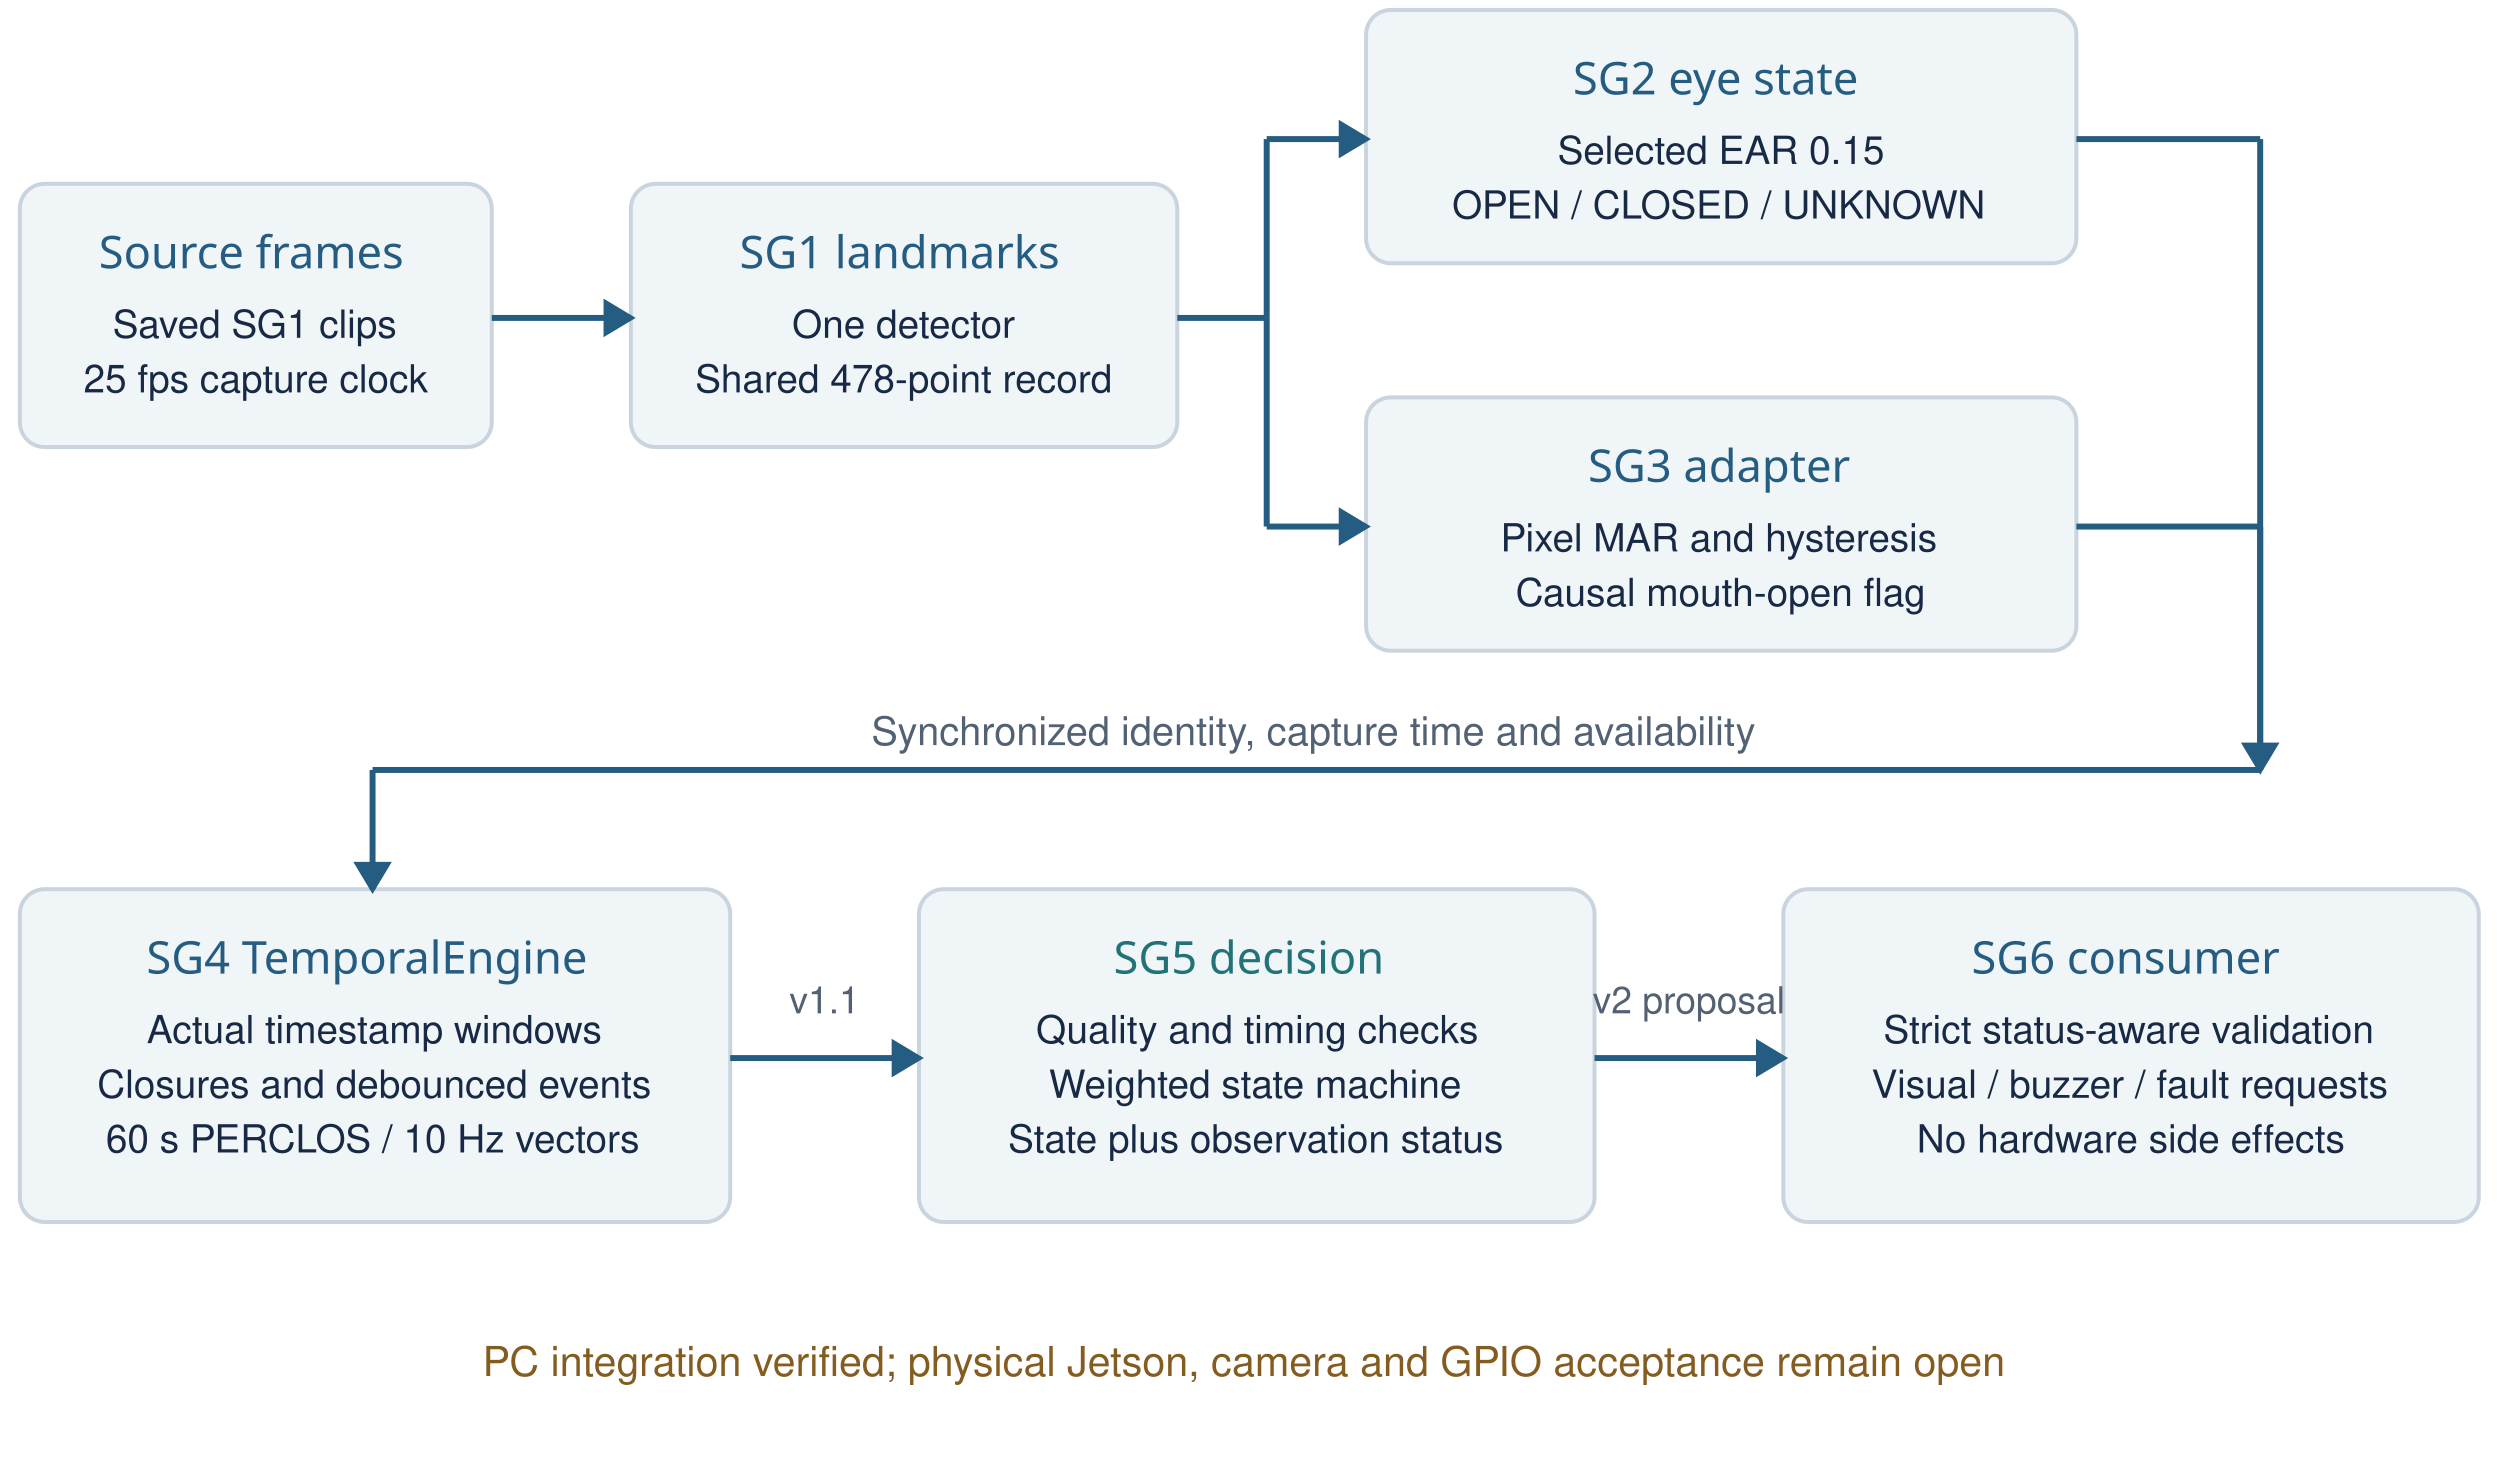
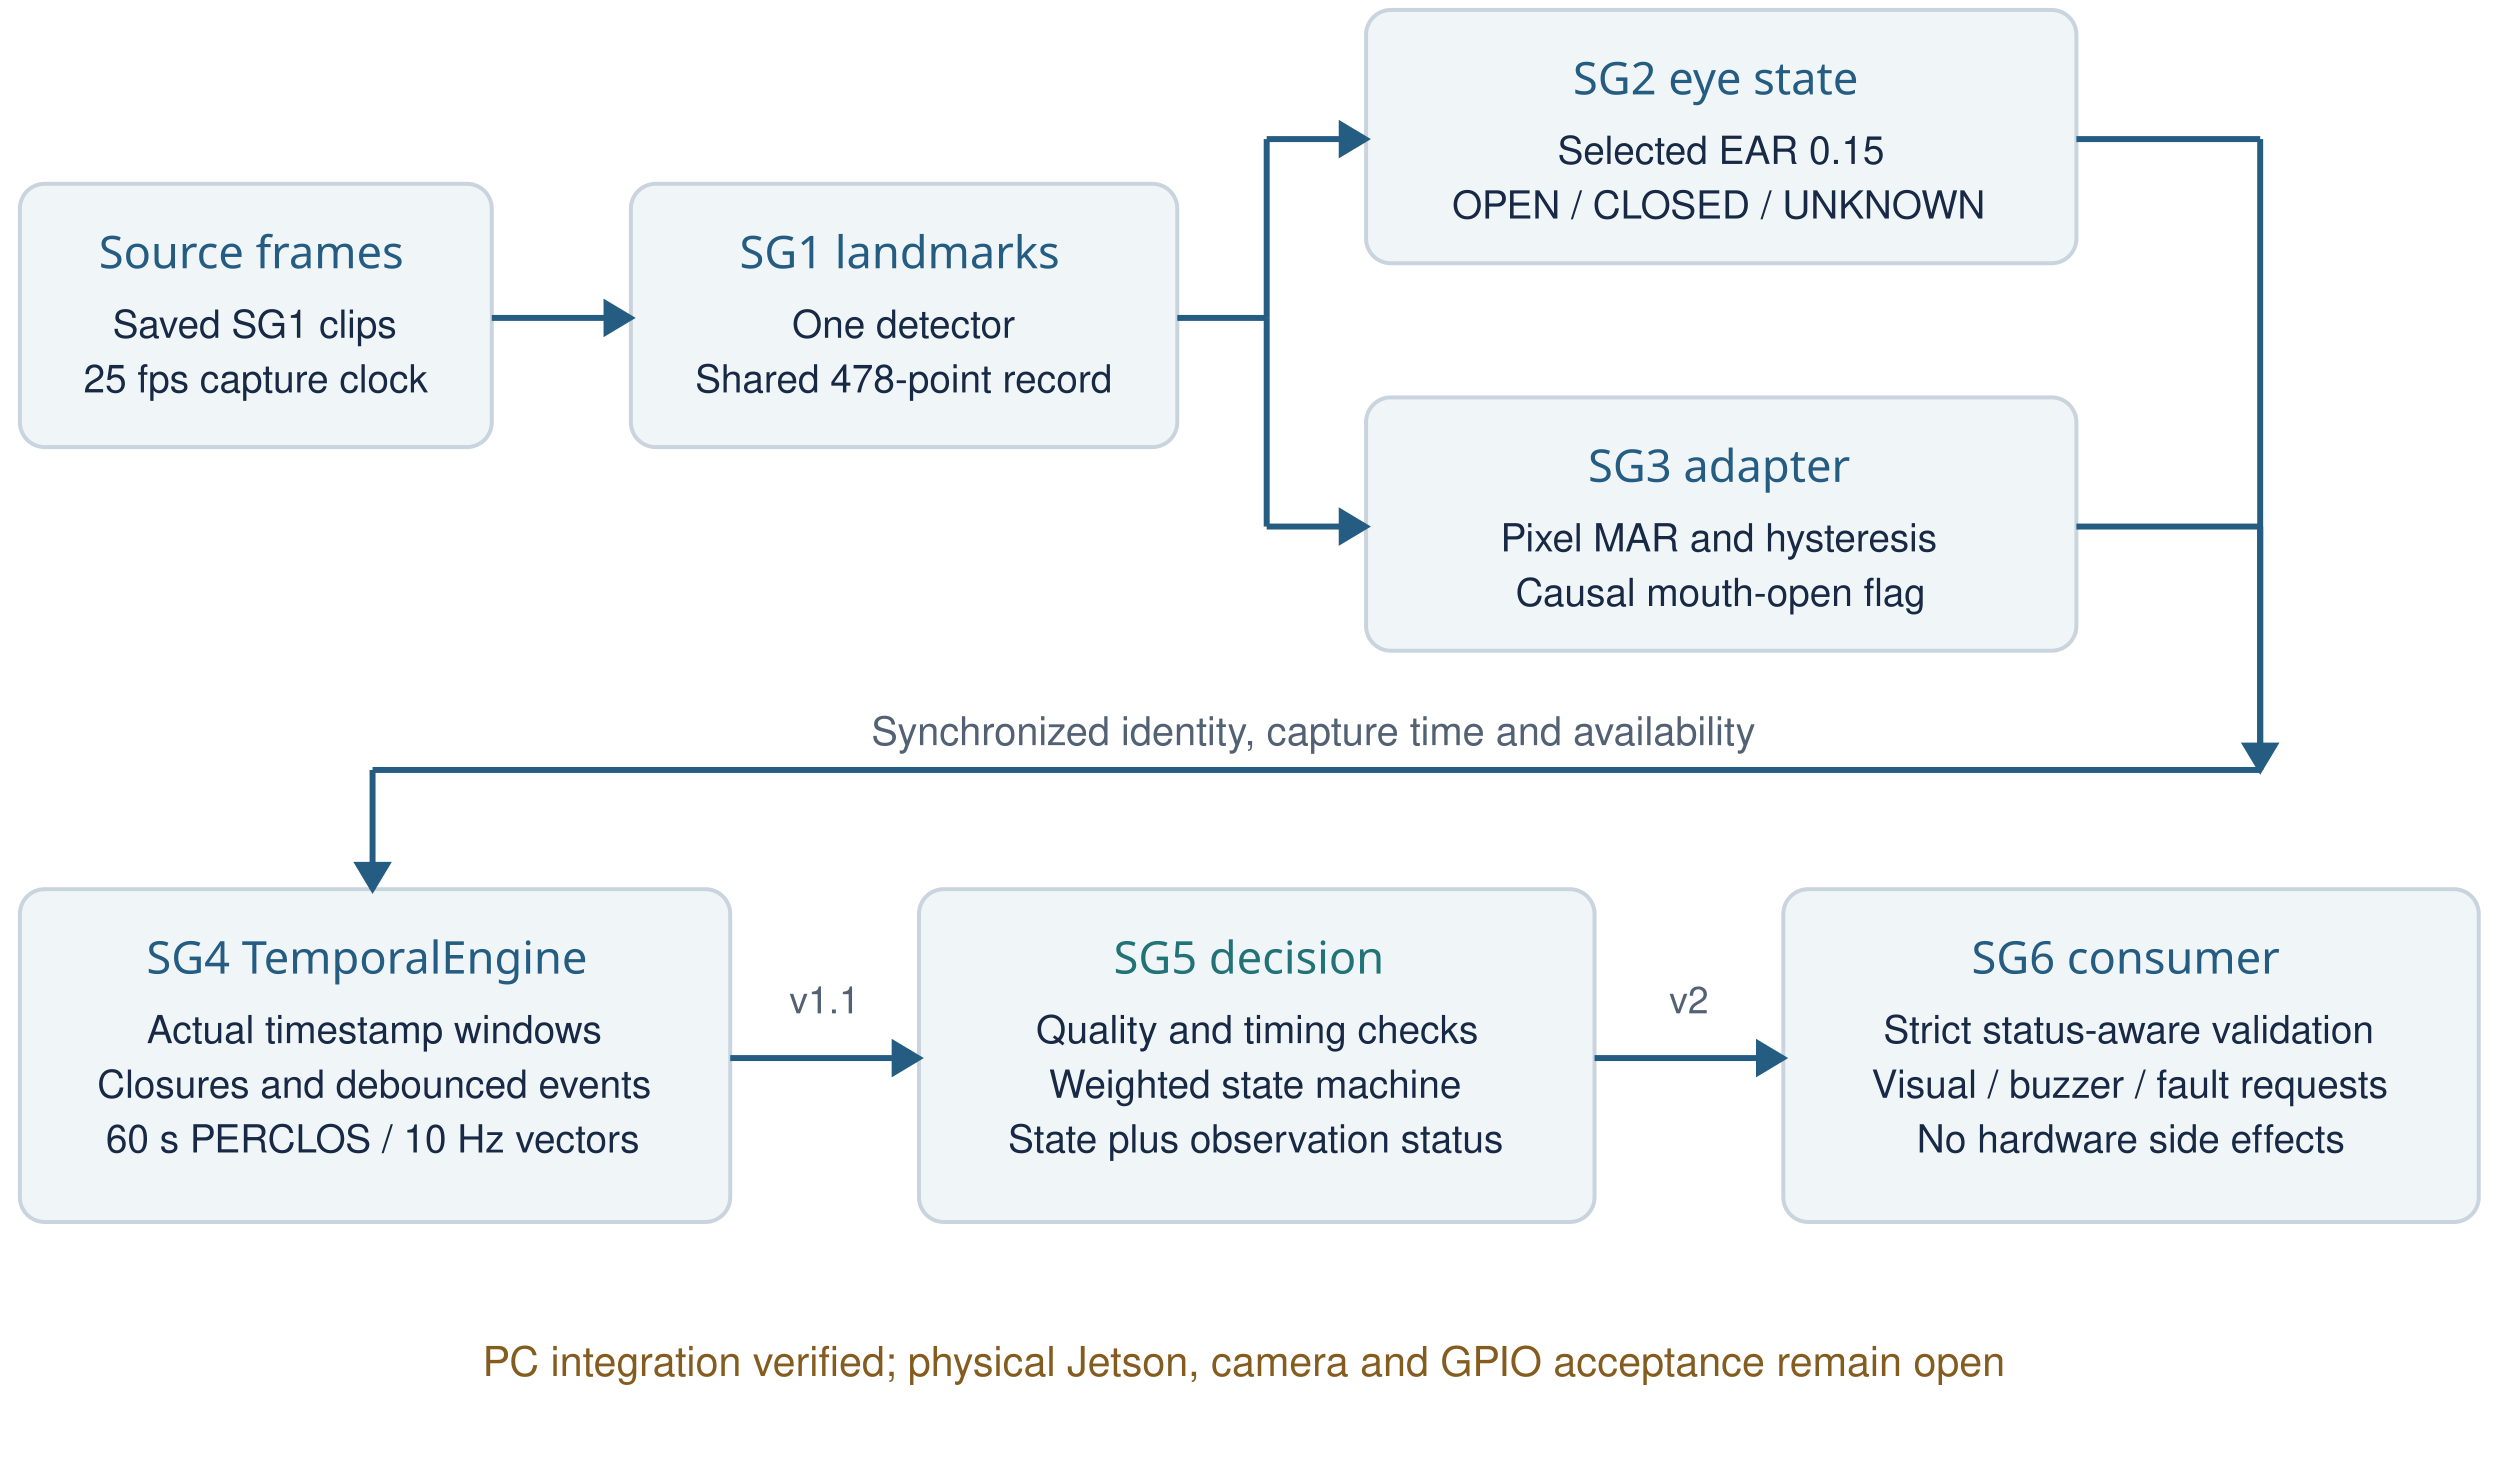
<svg xmlns="http://www.w3.org/2000/svg" width="503.276" height="295" preserveAspectRatio="xMinYMin meet" viewBox="0 0 503 295" version="1.0" fill-rule="evenodd">
  <clipPath id="clip">
    <rect x="0" y="0" width="503.276" height="295" />
  </clipPath>
  <g id="group" transform="scale(1,-1) translate(0,-295)" style="clip-path: url(#clip)">
    <g transform="">
      <rect x="4" y="205" width="95" height="53" rx="5" ry="5" style="stroke: rgb(79%,83%,87%); stroke-linecap: butt; stroke-width: 0.8; fill: rgb(94%,96%,97%); fill-rule: evenodd;" />
      <text x="19.891" y="241" style="font-family: Helvetica-Bold; font-size: 9.1px;fill: rgb(14%,36%,51%); stroke:none;" transform="translate(0,482) scale(1,-1)">Source frames</text>
      <text x="22.671" y="227" style="font-family: Helvetica; font-size: 7.8px;fill: rgb(9%,16%,27%); stroke:none;" transform="translate(0,454) scale(1,-1)">Saved SG1 clips</text>
      <text x="16.817" y="216" style="font-family: Helvetica; font-size: 7.8px;fill: rgb(9%,16%,27%); stroke:none;" transform="translate(0,432) scale(1,-1)">25 fps capture clock</text>
      <rect x="127" y="205" width="110" height="53" rx="5" ry="5" style="stroke: rgb(79%,83%,87%); stroke-linecap: butt; stroke-width: 0.8; fill: rgb(94%,96%,97%); fill-rule: evenodd;" />
      <text x="148.871" y="241" style="font-family: Helvetica-Bold; font-size: 9.1px;fill: rgb(14%,36%,51%); stroke:none;" transform="translate(0,482) scale(1,-1)">SG1 landmarks</text>
      <text x="159.454" y="227" style="font-family: Helvetica; font-size: 7.8px;fill: rgb(9%,16%,27%); stroke:none;" transform="translate(0,454) scale(1,-1)">One detector</text>
      <text x="139.946" y="216" style="font-family: Helvetica; font-size: 7.8px;fill: rgb(9%,16%,27%); stroke:none;" transform="translate(0,432) scale(1,-1)">Shared 478-point record</text>
      <rect x="275" y="242" width="143" height="51" rx="5" ry="5" style="stroke: rgb(79%,83%,87%); stroke-linecap: butt; stroke-width: 0.8; fill: rgb(94%,96%,97%); fill-rule: evenodd;" />
      <text x="316.657" y="276" style="font-family: Helvetica-Bold; font-size: 9.1px;fill: rgb(14%,36%,51%); stroke:none;" transform="translate(0,552) scale(1,-1)">SG2 eye state</text>
      <text x="313.549" y="262" style="font-family: Helvetica; font-size: 7.8px;fill: rgb(9%,16%,27%); stroke:none;" transform="translate(0,524) scale(1,-1)">Selected EAR 0.15</text>
      <text x="292.325" y="251" style="font-family: Helvetica; font-size: 7.8px;fill: rgb(9%,16%,27%); stroke:none;" transform="translate(0,502) scale(1,-1)">OPEN / CLOSED / UNKNOWN</text>
      <rect x="275" y="164" width="143" height="51" rx="5" ry="5" style="stroke: rgb(79%,83%,87%); stroke-linecap: butt; stroke-width: 0.8; fill: rgb(94%,96%,97%); fill-rule: evenodd;" />
      <text x="319.696" y="198" style="font-family: Helvetica-Bold; font-size: 9.1px;fill: rgb(14%,36%,51%); stroke:none;" transform="translate(0,396) scale(1,-1)">SG3 adapter</text>
      <text x="302.071" y="184" style="font-family: Helvetica; font-size: 7.8px;fill: rgb(9%,16%,27%); stroke:none;" transform="translate(0,368) scale(1,-1)">Pixel MAR and hysteresis</text>
      <text x="305.098" y="173" style="font-family: Helvetica; font-size: 7.8px;fill: rgb(9%,16%,27%); stroke:none;" transform="translate(0,346) scale(1,-1)">Causal mouth-open flag</text>
      <rect x="4" y="49" width="143" height="67" rx="5" ry="5" style="stroke: rgb(79%,83%,87%); stroke-linecap: butt; stroke-width: 0.8; fill: rgb(94%,96%,97%); fill-rule: evenodd;" />
      <text x="29.481" y="99" style="font-family: Helvetica-Bold; font-size: 9.1px;fill: rgb(14%,36%,51%); stroke:none;" transform="translate(0,198) scale(1,-1)">SG4 TemporalEngine</text>
      <text x="29.554" y="85" style="font-family: Helvetica; font-size: 7.8px;fill: rgb(9%,16%,27%); stroke:none;" transform="translate(0,170) scale(1,-1)">Actual timestamp windows</text>
      <text x="19.57" y="74" style="font-family: Helvetica; font-size: 7.8px;fill: rgb(9%,16%,27%); stroke:none;" transform="translate(0,148) scale(1,-1)">Closures and debounced events</text>
      <text x="21.313" y="63" style="font-family: Helvetica; font-size: 7.8px;fill: rgb(9%,16%,27%); stroke:none;" transform="translate(0,126) scale(1,-1)">60 s PERCLOS / 10 Hz vectors</text>
      <rect x="185" y="49" width="136" height="67" rx="5" ry="5" style="stroke: rgb(79%,83%,87%); stroke-linecap: butt; stroke-width: 0.8; fill: rgb(94%,96%,97%); fill-rule: evenodd;" />
      <text x="224.171" y="99" style="font-family: Helvetica-Bold; font-size: 9.1px;fill: rgb(13%,45%,47%); stroke:none;" transform="translate(0,198) scale(1,-1)">SG5 decision</text>
      <text x="208.567" y="85" style="font-family: Helvetica; font-size: 7.8px;fill: rgb(9%,16%,27%); stroke:none;" transform="translate(0,170) scale(1,-1)">Quality and timing checks</text>
      <text x="211.165" y="74" style="font-family: Helvetica; font-size: 7.8px;fill: rgb(9%,16%,27%); stroke:none;" transform="translate(0,148) scale(1,-1)">Weighted state machine</text>
      <text x="202.924" y="63" style="font-family: Helvetica; font-size: 7.8px;fill: rgb(9%,16%,27%); stroke:none;" transform="translate(0,126) scale(1,-1)">State plus observation status</text>
      <rect x="359" y="49" width="140" height="67" rx="5" ry="5" style="stroke: rgb(79%,83%,87%); stroke-linecap: butt; stroke-width: 0.8; fill: rgb(94%,96%,97%); fill-rule: evenodd;" />
      <text x="396.886" y="99" style="font-family: Helvetica-Bold; font-size: 9.1px;fill: rgb(14%,36%,51%); stroke:none;" transform="translate(0,198) scale(1,-1)">SG6 consumer</text>
      <text x="379.15" y="85" style="font-family: Helvetica; font-size: 7.8px;fill: rgb(9%,16%,27%); stroke:none;" transform="translate(0,170) scale(1,-1)">Strict status-aware validation</text>
      <text x="376.76" y="74" style="font-family: Helvetica; font-size: 7.8px;fill: rgb(9%,16%,27%); stroke:none;" transform="translate(0,148) scale(1,-1)">Visual / buzzer / fault requests</text>
      <text x="385.866" y="63" style="font-family: Helvetica; font-size: 7.8px;fill: rgb(9%,16%,27%); stroke:none;" transform="translate(0,126) scale(1,-1)">No hardware side effects</text>
      <path d="M 99,231 L 127,231 Z" style="stroke: rgb(14%,36%,51%); stroke-linecap: butt; stroke-width: 1.2;" />
      <polygon points="127 231, 122 234, 122 228" style="stroke: rgb(14%,36%,51%); stroke-linecap: butt; stroke-width: 1; fill: rgb(14%,36%,51%); fill-rule: evenodd;" />
      <path d="M 237,231 L 255,231 Z" style="stroke: rgb(14%,36%,51%); stroke-linecap: butt; stroke-width: 1.2;" />
      <path d="M 255,231 L 255,267 Z" style="stroke: rgb(14%,36%,51%); stroke-linecap: butt; stroke-width: 1.2;" />
      <path d="M 255,267 L 275,267 Z" style="stroke: rgb(14%,36%,51%); stroke-linecap: butt; stroke-width: 1.2;" />
      <polygon points="275 267, 270 270, 270 264" style="stroke: rgb(14%,36%,51%); stroke-linecap: butt; stroke-width: 1; fill: rgb(14%,36%,51%); fill-rule: evenodd;" />
      <path d="M 255,231 L 255,189 Z" style="stroke: rgb(14%,36%,51%); stroke-linecap: butt; stroke-width: 1.2;" />
      <path d="M 255,189 L 275,189 Z" style="stroke: rgb(14%,36%,51%); stroke-linecap: butt; stroke-width: 1.2;" />
      <polygon points="275 189, 270 192, 270 186" style="stroke: rgb(14%,36%,51%); stroke-linecap: butt; stroke-width: 1; fill: rgb(14%,36%,51%); fill-rule: evenodd;" />
      <path d="M 418,267 L 455,267 Z" style="stroke: rgb(14%,36%,51%); stroke-linecap: butt; stroke-width: 1.2;" />
      <path d="M 455,267 L 455,140 Z" style="stroke: rgb(14%,36%,51%); stroke-linecap: butt; stroke-width: 1.2;" />
      <polygon points="455 140, 452 145, 458 145" style="stroke: rgb(14%,36%,51%); stroke-linecap: butt; stroke-width: 1; fill: rgb(14%,36%,51%); fill-rule: evenodd;" />
      <path d="M 418,189 L 455,189 Z" style="stroke: rgb(14%,36%,51%); stroke-linecap: butt; stroke-width: 1.2;" />
      <path d="M 455,189 L 455,140 Z" style="stroke: rgb(14%,36%,51%); stroke-linecap: butt; stroke-width: 1.2;" />
      <path d="M 455,140 L 75,140 Z" style="stroke: rgb(14%,36%,51%); stroke-linecap: butt; stroke-width: 1.2;" />
      <path d="M 75,140 L 75,116 Z" style="stroke: rgb(14%,36%,51%); stroke-linecap: butt; stroke-width: 1.2;" />
      <polygon points="75 116, 72 121, 78 121" style="stroke: rgb(14%,36%,51%); stroke-linecap: butt; stroke-width: 1; fill: rgb(14%,36%,51%); fill-rule: evenodd;" />
      <text x="175.408" y="145" style="font-family: Helvetica; font-size: 8px;fill: rgb(32%,38%,45%); stroke:none;" transform="translate(0,290) scale(1,-1)">Synchronized identity, capture time and availability</text>
      <path d="M 147,82 L 185,82 Z" style="stroke: rgb(14%,36%,51%); stroke-linecap: butt; stroke-width: 1.2;" />
      <polygon points="185 82, 180 85, 180 79" style="stroke: rgb(14%,36%,51%); stroke-linecap: butt; stroke-width: 1; fill: rgb(14%,36%,51%); fill-rule: evenodd;" />
      <text x="158.912" y="91" style="font-family: Helvetica; font-size: 7.5px;fill: rgb(32%,38%,45%); stroke:none;" transform="translate(0,182) scale(1,-1)">v1.1</text>
      <path d="M 321,82 L 359,82 Z" style="stroke: rgb(14%,36%,51%); stroke-linecap: butt; stroke-width: 1.2;" />
      <polygon points="359 82, 354 85, 354 79" style="stroke: rgb(14%,36%,51%); stroke-linecap: butt; stroke-width: 1; fill: rgb(14%,36%,51%); fill-rule: evenodd;" />
-       <text x="320.616" y="91" style="font-family: Helvetica; font-size: 7.5px;fill: rgb(32%,38%,45%); stroke:none;" transform="translate(0,182) scale(1,-1)">v2 proposal</text>
+       <text x="336.04" y="91" style="font-family: Helvetica; font-size: 7.5px;fill: rgb(32%,38%,45%); stroke:none;" transform="translate(0,182) scale(1,-1)">v2</text>
      <text x="97.151" y="18" style="font-family: Helvetica; font-size: 8.3px;fill: rgb(52%,36%,12%); stroke:none;" transform="translate(0,36) scale(1,-1)">PC integration verified; physical Jetson, camera and GPIO acceptance remain open</text>
    </g>
  </g>
</svg>
